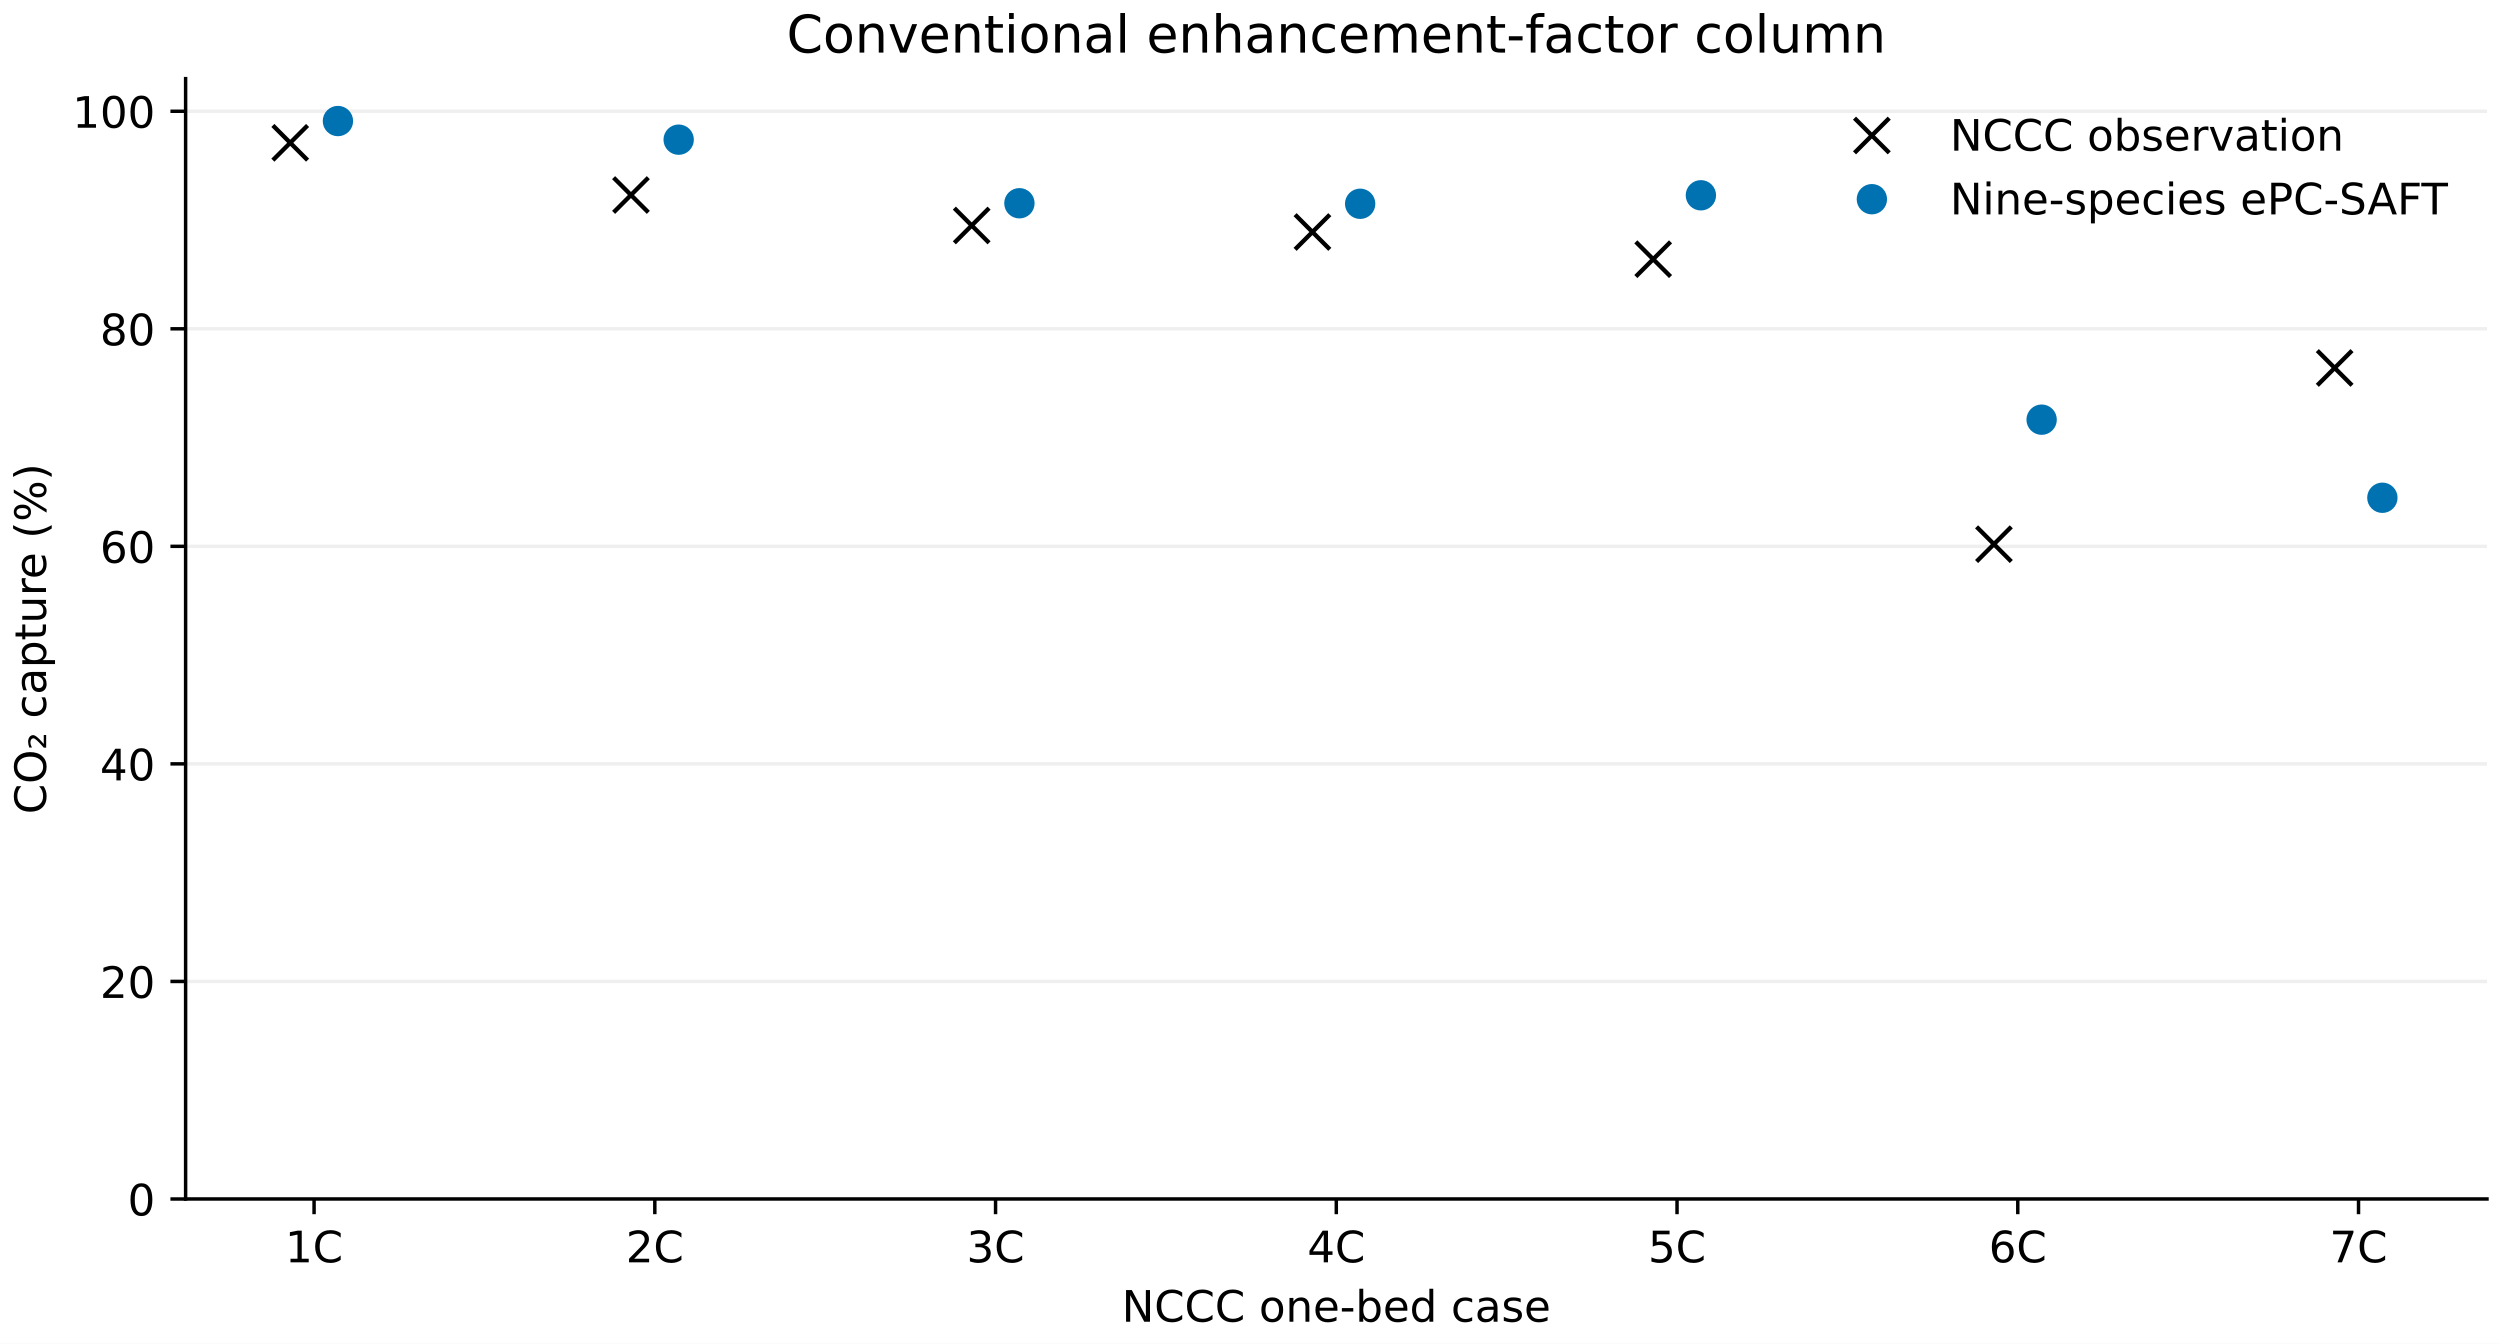
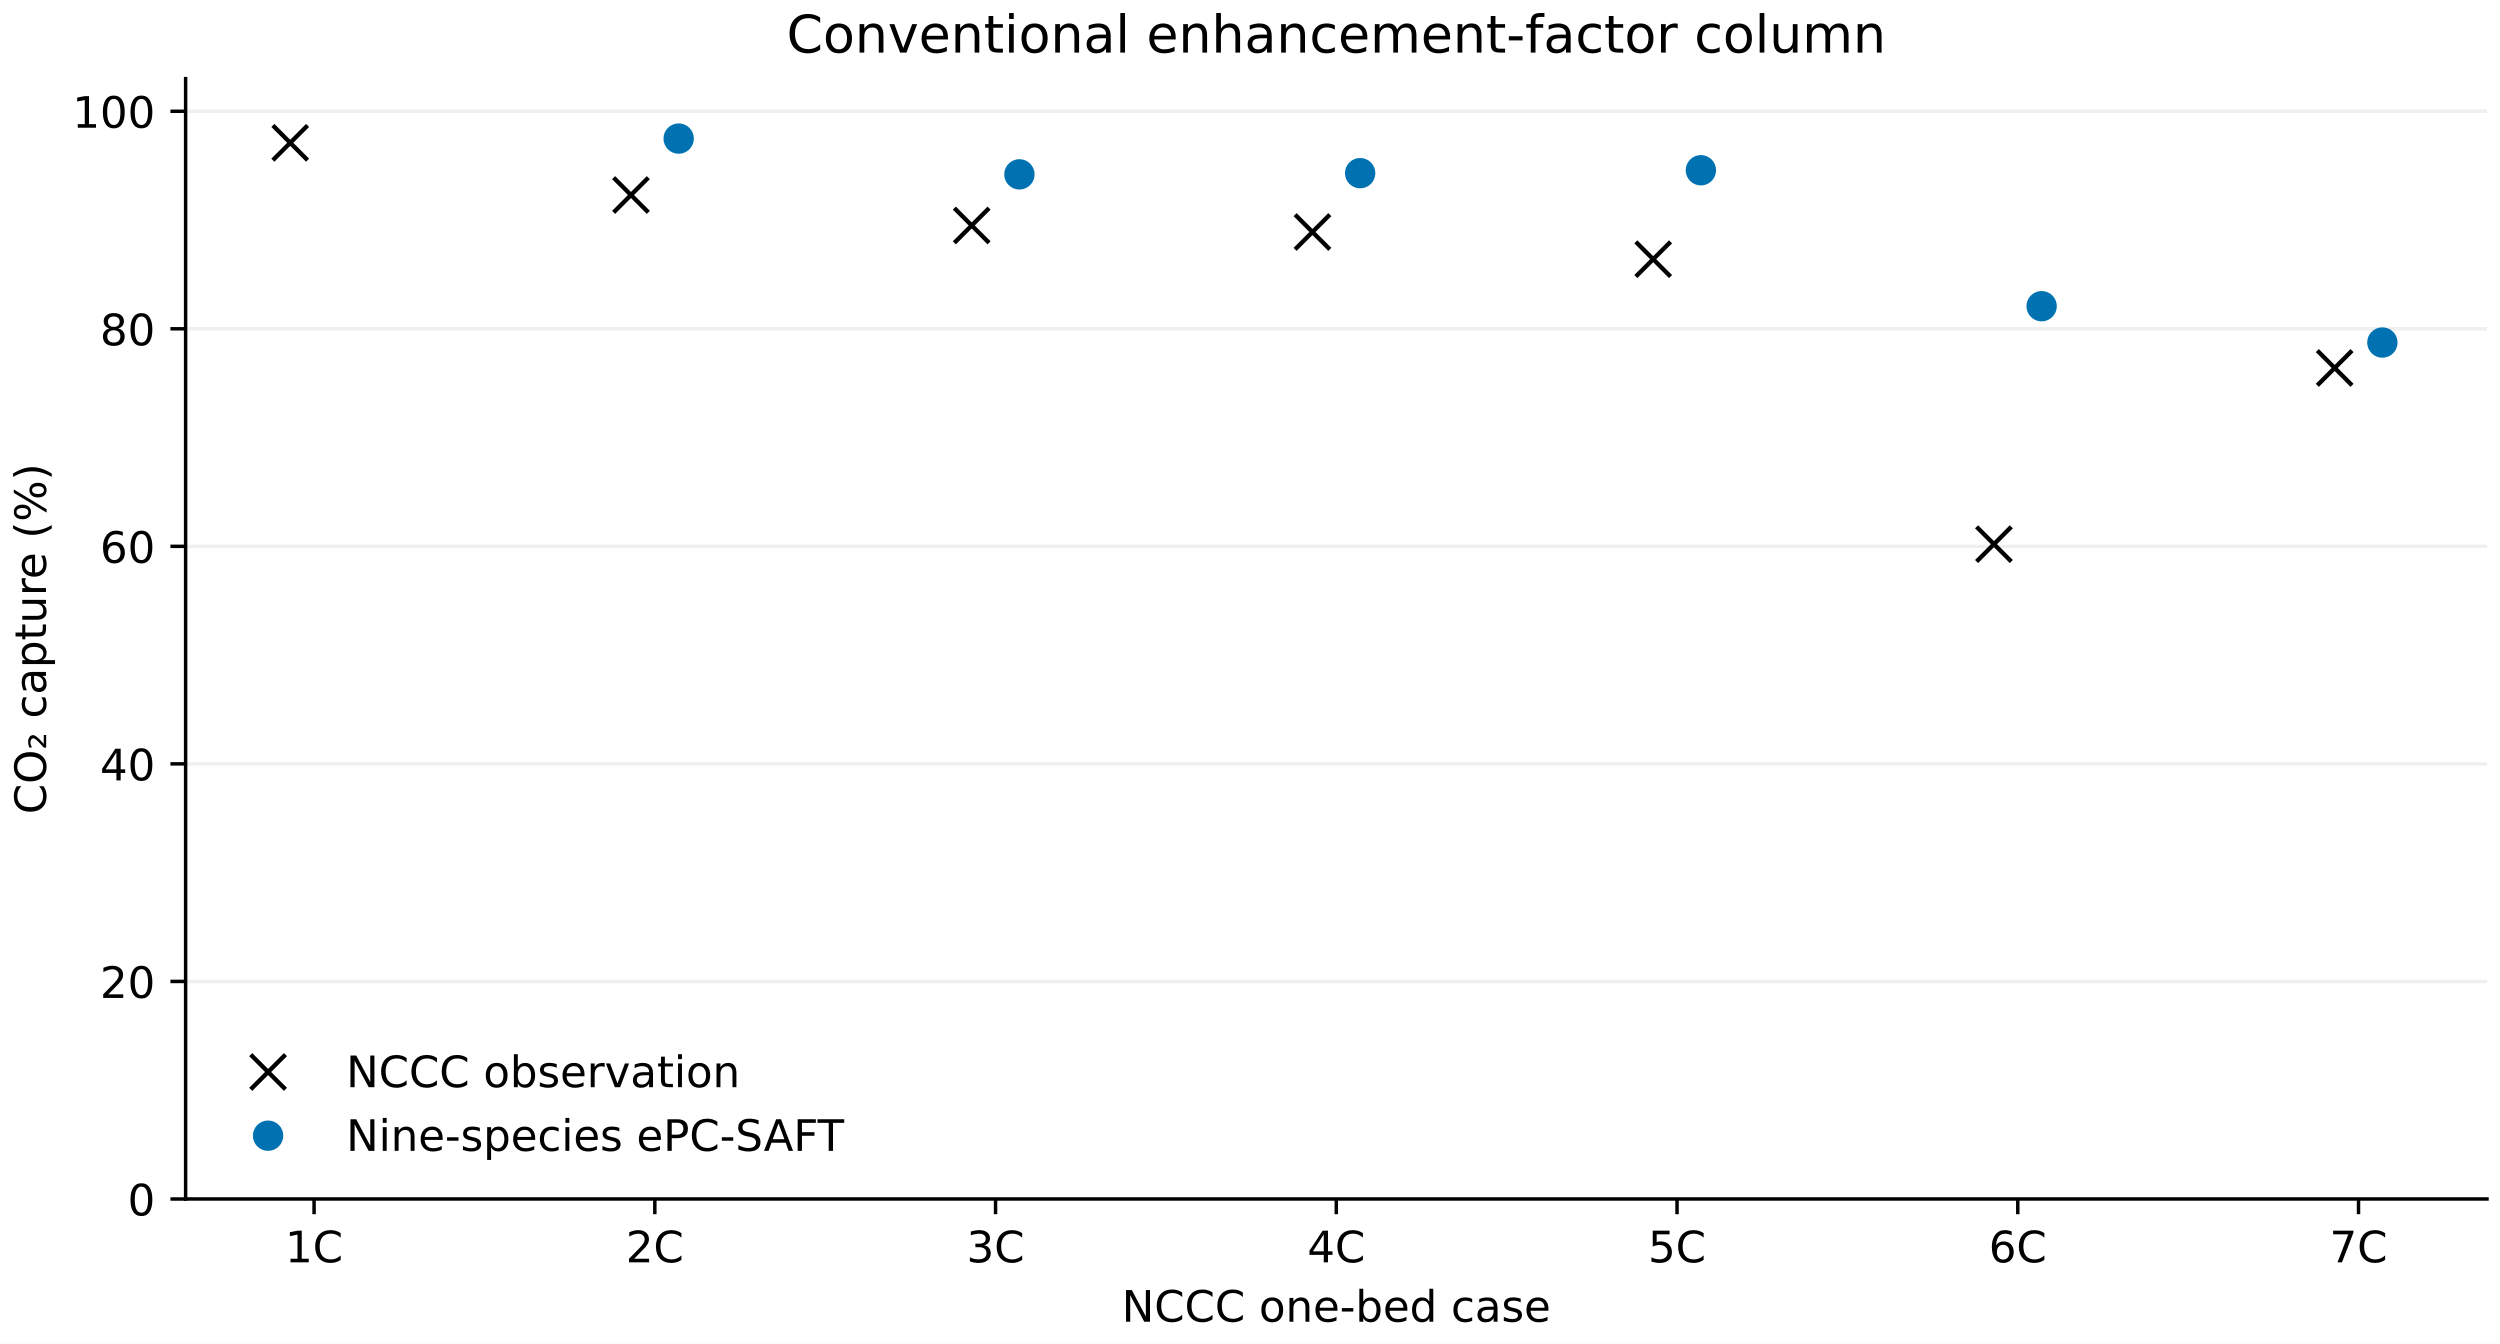
<svg xmlns="http://www.w3.org/2000/svg" xmlns:xlink="http://www.w3.org/1999/xlink" width="576pt" height="309.6pt" viewBox="0 0 576 309.6" version="1.1">
  <defs>
    <style type="text/css">*{stroke-linejoin: round; stroke-linecap: butt}</style>
  </defs>
  <g id="figure_1">
    <g id="patch_1">
      <path d="M 0 309.6  L 576 309.6  L 576 0  L 0 0  z " style="fill: #ffffff" />
    </g>
    <g id="axes_1">
      <g id="patch_2">
        <path d="M 42.766 276.244  L 573 276.244  L 573 18.118  L 42.766 18.118  z " style="fill: #ffffff" />
      </g>
      <g id="matplotlib.axis_1">
        <g id="xtick_1">
          <g id="line2d_1">
            <defs>
-               <path id="mcef63fde60" d="M 0 0  L 0 3.5  " style="stroke: #000000; stroke-width: 0.8" />
+               <path id="m7981cbd1b6" d="M 0 0  L 0 3.5  " style="stroke: #000000; stroke-width: 0.8" />
            </defs>
            <g>
-               <use xlink:href="#mcef63fde60" x="72.363" y="276.244" style="stroke: #000000; stroke-width: 0.8" />
+               <use xlink:href="#m7981cbd1b6" x="72.363" y="276.244" style="stroke: #000000; stroke-width: 0.8" />
            </g>
          </g>
          <g id="text_1">
            <g transform="translate(65.69021 290.8419) scale(0.1 -0.1)">
              <defs>
                <path id="DejaVuSans-31" d="M 794 531  L 1825 531  L 1825 4091  L 703 3866  L 703 4441  L 1819 4666  L 2450 4666  L 2450 531  L 3481 531  L 3481 0  L 794 0  L 794 531  z " transform="scale(0.015625)" />
                <path id="DejaVuSans-43" d="M 4122 4306  L 4122 3641  Q 3803 3938 3442 4084  Q 3081 4231 2675 4231  Q 1875 4231 1450 3742  Q 1025 3253 1025 2328  Q 1025 1406 1450 917  Q 1875 428 2675 428  Q 3081 428 3442 575  Q 3803 722 4122 1019  L 4122 359  Q 3791 134 3420 21  Q 3050 -91 2638 -91  Q 1578 -91 968 557  Q 359 1206 359 2328  Q 359 3453 968 4101  Q 1578 4750 2638 4750  Q 3056 4750 3426 4639  Q 3797 4528 4122 4306  z " transform="scale(0.015625)" />
              </defs>
              <use xlink:href="#DejaVuSans-31" />
              <use xlink:href="#DejaVuSans-43" transform="translate(63.62305 0)" />
            </g>
          </g>
        </g>
        <g id="xtick_2">
          <g id="line2d_2">
            <g>
-               <use xlink:href="#mcef63fde60" x="150.87" y="276.244" style="stroke: #000000; stroke-width: 0.8" />
+               <use xlink:href="#m7981cbd1b6" x="150.87" y="276.244" style="stroke: #000000; stroke-width: 0.8" />
            </g>
          </g>
          <g id="text_2">
            <g transform="translate(144.1969 290.8419) scale(0.1 -0.1)">
              <defs>
                <path id="DejaVuSans-32" d="M 1228 531  L 3431 531  L 3431 0  L 469 0  L 469 531  Q 828 903 1448 1529  Q 2069 2156 2228 2338  Q 2531 2678 2651 2914  Q 2772 3150 2772 3378  Q 2772 3750 2511 3984  Q 2250 4219 1831 4219  Q 1534 4219 1204 4116  Q 875 4013 500 3803  L 500 4441  Q 881 4594 1212 4672  Q 1544 4750 1819 4750  Q 2544 4750 2975 4387  Q 3406 4025 3406 3419  Q 3406 3131 3298 2873  Q 3191 2616 2906 2266  Q 2828 2175 2409 1742  Q 1991 1309 1228 531  z " transform="scale(0.015625)" />
              </defs>
              <use xlink:href="#DejaVuSans-32" />
              <use xlink:href="#DejaVuSans-43" transform="translate(63.62305 0)" />
            </g>
          </g>
        </g>
        <g id="xtick_3">
          <g id="line2d_3">
            <g>
-               <use xlink:href="#mcef63fde60" x="229.376" y="276.244" style="stroke: #000000; stroke-width: 0.8" />
+               <use xlink:href="#m7981cbd1b6" x="229.376" y="276.244" style="stroke: #000000; stroke-width: 0.8" />
            </g>
          </g>
          <g id="text_3">
            <g transform="translate(222.7035 290.8419) scale(0.1 -0.1)">
              <defs>
                <path id="DejaVuSans-33" d="M 2597 2516  Q 3050 2419 3304 2112  Q 3559 1806 3559 1356  Q 3559 666 3084 287  Q 2609 -91 1734 -91  Q 1441 -91 1130 -33  Q 819 25 488 141  L 488 750  Q 750 597 1062 519  Q 1375 441 1716 441  Q 2309 441 2620 675  Q 2931 909 2931 1356  Q 2931 1769 2642 2001  Q 2353 2234 1838 2234  L 1294 2234  L 1294 2753  L 1863 2753  Q 2328 2753 2575 2939  Q 2822 3125 2822 3475  Q 2822 3834 2567 4026  Q 2313 4219 1838 4219  Q 1578 4219 1281 4162  Q 984 4106 628 3988  L 628 4550  Q 988 4650 1302 4700  Q 1616 4750 1894 4750  Q 2613 4750 3031 4423  Q 3450 4097 3450 3541  Q 3450 3153 3228 2886  Q 3006 2619 2597 2516  z " transform="scale(0.015625)" />
              </defs>
              <use xlink:href="#DejaVuSans-33" />
              <use xlink:href="#DejaVuSans-43" transform="translate(63.62305 0)" />
            </g>
          </g>
        </g>
        <g id="xtick_4">
          <g id="line2d_4">
            <g>
-               <use xlink:href="#mcef63fde60" x="307.883" y="276.244" style="stroke: #000000; stroke-width: 0.8" />
+               <use xlink:href="#m7981cbd1b6" x="307.883" y="276.244" style="stroke: #000000; stroke-width: 0.8" />
            </g>
          </g>
          <g id="text_4">
            <g transform="translate(301.2102 290.8419) scale(0.1 -0.1)">
              <defs>
                <path id="DejaVuSans-34" d="M 2419 4116  L 825 1625  L 2419 1625  L 2419 4116  z M 2253 4666  L 3047 4666  L 3047 1625  L 3713 1625  L 3713 1100  L 3047 1100  L 3047 0  L 2419 0  L 2419 1100  L 313 1100  L 313 1709  L 2253 4666  z " transform="scale(0.015625)" />
              </defs>
              <use xlink:href="#DejaVuSans-34" />
              <use xlink:href="#DejaVuSans-43" transform="translate(63.62305 0)" />
            </g>
          </g>
        </g>
        <g id="xtick_5">
          <g id="line2d_5">
            <g>
-               <use xlink:href="#mcef63fde60" x="386.389" y="276.244" style="stroke: #000000; stroke-width: 0.8" />
+               <use xlink:href="#m7981cbd1b6" x="386.389" y="276.244" style="stroke: #000000; stroke-width: 0.8" />
            </g>
          </g>
          <g id="text_5">
            <g transform="translate(379.7168 290.8419) scale(0.1 -0.1)">
              <defs>
                <path id="DejaVuSans-35" d="M 691 4666  L 3169 4666  L 3169 4134  L 1269 4134  L 1269 2991  Q 1406 3038 1543 3061  Q 1681 3084 1819 3084  Q 2600 3084 3056 2656  Q 3513 2228 3513 1497  Q 3513 744 3044 326  Q 2575 -91 1722 -91  Q 1428 -91 1123 -41  Q 819 9 494 109  L 494 744  Q 775 591 1075 516  Q 1375 441 1709 441  Q 2250 441 2565 725  Q 2881 1009 2881 1497  Q 2881 1984 2565 2268  Q 2250 2553 1709 2553  Q 1456 2553 1204 2497  Q 953 2441 691 2322  L 691 4666  z " transform="scale(0.015625)" />
              </defs>
              <use xlink:href="#DejaVuSans-35" />
              <use xlink:href="#DejaVuSans-43" transform="translate(63.62305 0)" />
            </g>
          </g>
        </g>
        <g id="xtick_6">
          <g id="line2d_6">
            <g>
-               <use xlink:href="#mcef63fde60" x="464.896" y="276.244" style="stroke: #000000; stroke-width: 0.8" />
+               <use xlink:href="#m7981cbd1b6" x="464.896" y="276.244" style="stroke: #000000; stroke-width: 0.8" />
            </g>
          </g>
          <g id="text_6">
            <g transform="translate(458.2235 290.8419) scale(0.1 -0.1)">
              <defs>
                <path id="DejaVuSans-36" d="M 2113 2584  Q 1688 2584 1439 2293  Q 1191 2003 1191 1497  Q 1191 994 1439 701  Q 1688 409 2113 409  Q 2538 409 2786 701  Q 3034 994 3034 1497  Q 3034 2003 2786 2293  Q 2538 2584 2113 2584  z M 3366 4563  L 3366 3988  Q 3128 4100 2886 4159  Q 2644 4219 2406 4219  Q 1781 4219 1451 3797  Q 1122 3375 1075 2522  Q 1259 2794 1537 2939  Q 1816 3084 2150 3084  Q 2853 3084 3261 2657  Q 3669 2231 3669 1497  Q 3669 778 3244 343  Q 2819 -91 2113 -91  Q 1303 -91 875 529  Q 447 1150 447 2328  Q 447 3434 972 4092  Q 1497 4750 2381 4750  Q 2619 4750 2861 4703  Q 3103 4656 3366 4563  z " transform="scale(0.015625)" />
              </defs>
              <use xlink:href="#DejaVuSans-36" />
              <use xlink:href="#DejaVuSans-43" transform="translate(63.62305 0)" />
            </g>
          </g>
        </g>
        <g id="xtick_7">
          <g id="line2d_7">
            <g>
-               <use xlink:href="#mcef63fde60" x="543.403" y="276.244" style="stroke: #000000; stroke-width: 0.8" />
+               <use xlink:href="#m7981cbd1b6" x="543.403" y="276.244" style="stroke: #000000; stroke-width: 0.8" />
            </g>
          </g>
          <g id="text_7">
            <g transform="translate(536.7301 290.8419) scale(0.1 -0.1)">
              <defs>
                <path id="DejaVuSans-37" d="M 525 4666  L 3525 4666  L 3525 4397  L 1831 0  L 1172 0  L 2766 4134  L 525 4134  L 525 4666  z " transform="scale(0.015625)" />
              </defs>
              <use xlink:href="#DejaVuSans-37" />
              <use xlink:href="#DejaVuSans-43" transform="translate(63.62305 0)" />
            </g>
          </g>
        </g>
        <g id="text_8">
          <g transform="translate(258.4617 304.5201) scale(0.1 -0.1)">
            <defs>
              <path id="DejaVuSans-4e" d="M 628 4666  L 1478 4666  L 3547 763  L 3547 4666  L 4159 4666  L 4159 0  L 3309 0  L 1241 3903  L 1241 0  L 628 0  L 628 4666  z " transform="scale(0.015625)" />
              <path id="DejaVuSans-20" transform="scale(0.015625)" />
              <path id="DejaVuSans-6f" d="M 1959 3097  Q 1497 3097 1228 2736  Q 959 2375 959 1747  Q 959 1119 1226 758  Q 1494 397 1959 397  Q 2419 397 2687 759  Q 2956 1122 2956 1747  Q 2956 2369 2687 2733  Q 2419 3097 1959 3097  z M 1959 3584  Q 2709 3584 3137 3096  Q 3566 2609 3566 1747  Q 3566 888 3137 398  Q 2709 -91 1959 -91  Q 1206 -91 779 398  Q 353 888 353 1747  Q 353 2609 779 3096  Q 1206 3584 1959 3584  z " transform="scale(0.015625)" />
              <path id="DejaVuSans-6e" d="M 3513 2113  L 3513 0  L 2938 0  L 2938 2094  Q 2938 2591 2744 2837  Q 2550 3084 2163 3084  Q 1697 3084 1428 2787  Q 1159 2491 1159 1978  L 1159 0  L 581 0  L 581 3500  L 1159 3500  L 1159 2956  Q 1366 3272 1645 3428  Q 1925 3584 2291 3584  Q 2894 3584 3203 3211  Q 3513 2838 3513 2113  z " transform="scale(0.015625)" />
              <path id="DejaVuSans-65" d="M 3597 1894  L 3597 1613  L 953 1613  Q 991 1019 1311 708  Q 1631 397 2203 397  Q 2534 397 2845 478  Q 3156 559 3463 722  L 3463 178  Q 3153 47 2828 -22  Q 2503 -91 2169 -91  Q 1331 -91 842 396  Q 353 884 353 1716  Q 353 2575 817 3079  Q 1281 3584 2069 3584  Q 2775 3584 3186 3129  Q 3597 2675 3597 1894  z M 3022 2063  Q 3016 2534 2758 2815  Q 2500 3097 2075 3097  Q 1594 3097 1305 2825  Q 1016 2553 972 2059  L 3022 2063  z " transform="scale(0.015625)" />
              <path id="DejaVuSans-2d" d="M 313 2009  L 1997 2009  L 1997 1497  L 313 1497  L 313 2009  z " transform="scale(0.015625)" />
              <path id="DejaVuSans-62" d="M 3116 1747  Q 3116 2381 2855 2742  Q 2594 3103 2138 3103  Q 1681 3103 1420 2742  Q 1159 2381 1159 1747  Q 1159 1113 1420 752  Q 1681 391 2138 391  Q 2594 391 2855 752  Q 3116 1113 3116 1747  z M 1159 2969  Q 1341 3281 1617 3432  Q 1894 3584 2278 3584  Q 2916 3584 3314 3078  Q 3713 2572 3713 1747  Q 3713 922 3314 415  Q 2916 -91 2278 -91  Q 1894 -91 1617 61  Q 1341 213 1159 525  L 1159 0  L 581 0  L 581 4863  L 1159 4863  L 1159 2969  z " transform="scale(0.015625)" />
              <path id="DejaVuSans-64" d="M 2906 2969  L 2906 4863  L 3481 4863  L 3481 0  L 2906 0  L 2906 525  Q 2725 213 2448 61  Q 2172 -91 1784 -91  Q 1150 -91 751 415  Q 353 922 353 1747  Q 353 2572 751 3078  Q 1150 3584 1784 3584  Q 2172 3584 2448 3432  Q 2725 3281 2906 2969  z M 947 1747  Q 947 1113 1208 752  Q 1469 391 1925 391  Q 2381 391 2643 752  Q 2906 1113 2906 1747  Q 2906 2381 2643 2742  Q 2381 3103 1925 3103  Q 1469 3103 1208 2742  Q 947 2381 947 1747  z " transform="scale(0.015625)" />
              <path id="DejaVuSans-63" d="M 3122 3366  L 3122 2828  Q 2878 2963 2633 3030  Q 2388 3097 2138 3097  Q 1578 3097 1268 2742  Q 959 2388 959 1747  Q 959 1106 1268 751  Q 1578 397 2138 397  Q 2388 397 2633 464  Q 2878 531 3122 666  L 3122 134  Q 2881 22 2623 -34  Q 2366 -91 2075 -91  Q 1284 -91 818 406  Q 353 903 353 1747  Q 353 2603 823 3093  Q 1294 3584 2113 3584  Q 2378 3584 2631 3529  Q 2884 3475 3122 3366  z " transform="scale(0.015625)" />
              <path id="DejaVuSans-61" d="M 2194 1759  Q 1497 1759 1228 1600  Q 959 1441 959 1056  Q 959 750 1161 570  Q 1363 391 1709 391  Q 2188 391 2477 730  Q 2766 1069 2766 1631  L 2766 1759  L 2194 1759  z M 3341 1997  L 3341 0  L 2766 0  L 2766 531  Q 2569 213 2275 61  Q 1981 -91 1556 -91  Q 1019 -91 701 211  Q 384 513 384 1019  Q 384 1609 779 1909  Q 1175 2209 1959 2209  L 2766 2209  L 2766 2266  Q 2766 2663 2505 2880  Q 2244 3097 1772 3097  Q 1472 3097 1187 3025  Q 903 2953 641 2809  L 641 3341  Q 956 3463 1253 3523  Q 1550 3584 1831 3584  Q 2591 3584 2966 3190  Q 3341 2797 3341 1997  z " transform="scale(0.015625)" />
              <path id="DejaVuSans-73" d="M 2834 3397  L 2834 2853  Q 2591 2978 2328 3040  Q 2066 3103 1784 3103  Q 1356 3103 1142 2972  Q 928 2841 928 2578  Q 928 2378 1081 2264  Q 1234 2150 1697 2047  L 1894 2003  Q 2506 1872 2764 1633  Q 3022 1394 3022 966  Q 3022 478 2636 193  Q 2250 -91 1575 -91  Q 1294 -91 989 -36  Q 684 19 347 128  L 347 722  Q 666 556 975 473  Q 1284 391 1588 391  Q 1994 391 2212 530  Q 2431 669 2431 922  Q 2431 1156 2273 1281  Q 2116 1406 1581 1522  L 1381 1569  Q 847 1681 609 1914  Q 372 2147 372 2553  Q 372 3047 722 3315  Q 1072 3584 1716 3584  Q 2034 3584 2315 3537  Q 2597 3491 2834 3397  z " transform="scale(0.015625)" />
            </defs>
            <use xlink:href="#DejaVuSans-4e" />
            <use xlink:href="#DejaVuSans-43" transform="translate(74.80469 0)" />
            <use xlink:href="#DejaVuSans-43" transform="translate(144.6289 0)" />
            <use xlink:href="#DejaVuSans-43" transform="translate(214.4531 0)" />
            <use xlink:href="#DejaVuSans-20" transform="translate(284.2773 0)" />
            <use xlink:href="#DejaVuSans-6f" transform="translate(316.0645 0)" />
            <use xlink:href="#DejaVuSans-6e" transform="translate(377.2461 0)" />
            <use xlink:href="#DejaVuSans-65" transform="translate(440.625 0)" />
            <use xlink:href="#DejaVuSans-2d" transform="translate(502.1484 0)" />
            <use xlink:href="#DejaVuSans-62" transform="translate(538.2324 0)" />
            <use xlink:href="#DejaVuSans-65" transform="translate(601.709 0)" />
            <use xlink:href="#DejaVuSans-64" transform="translate(663.2324 0)" />
            <use xlink:href="#DejaVuSans-20" transform="translate(726.709 0)" />
            <use xlink:href="#DejaVuSans-63" transform="translate(758.4961 0)" />
            <use xlink:href="#DejaVuSans-61" transform="translate(813.4766 0)" />
            <use xlink:href="#DejaVuSans-73" transform="translate(874.7559 0)" />
            <use xlink:href="#DejaVuSans-65" transform="translate(926.8555 0)" />
          </g>
        </g>
      </g>
      <g id="matplotlib.axis_2">
        <g id="ytick_1">
          <g id="line2d_8">
-             <path d="M 42.766 276.244  L 573 276.244  " clip-path="url(#p54c253b910)" style="fill: none; stroke: #b0b0b0; stroke-opacity: 0.2; stroke-width: 0.8; stroke-linecap: square" />
+             <path d="M 42.766 276.244  L 573 276.244  " clip-path="url(#pb5c099313d)" style="fill: none; stroke: #b0b0b0; stroke-opacity: 0.2; stroke-width: 0.8; stroke-linecap: square" />
          </g>
          <g id="line2d_9">
            <defs>
-               <path id="m8b96c18d03" d="M 0 0  L -3.5 0  " style="stroke: #000000; stroke-width: 0.8" />
+               <path id="m02e3047c3c" d="M 0 0  L -3.5 0  " style="stroke: #000000; stroke-width: 0.8" />
            </defs>
            <g>
-               <use xlink:href="#m8b96c18d03" x="42.766" y="276.244" style="stroke: #000000; stroke-width: 0.8" />
+               <use xlink:href="#m02e3047c3c" x="42.766" y="276.244" style="stroke: #000000; stroke-width: 0.8" />
            </g>
          </g>
          <g id="text_9">
            <g transform="translate(29.40337 280.0427) scale(0.1 -0.1)">
              <defs>
                <path id="DejaVuSans-30" d="M 2034 4250  Q 1547 4250 1301 3770  Q 1056 3291 1056 2328  Q 1056 1369 1301 889  Q 1547 409 2034 409  Q 2525 409 2770 889  Q 3016 1369 3016 2328  Q 3016 3291 2770 3770  Q 2525 4250 2034 4250  z M 2034 4750  Q 2819 4750 3233 4129  Q 3647 3509 3647 2328  Q 3647 1150 3233 529  Q 2819 -91 2034 -91  Q 1250 -91 836 529  Q 422 1150 422 2328  Q 422 3509 836 4129  Q 1250 4750 2034 4750  z " transform="scale(0.015625)" />
              </defs>
              <use xlink:href="#DejaVuSans-30" />
            </g>
          </g>
        </g>
        <g id="ytick_2">
          <g id="line2d_10">
-             <path d="M 42.766 226.122  L 573 226.122  " clip-path="url(#p54c253b910)" style="fill: none; stroke: #b0b0b0; stroke-opacity: 0.2; stroke-width: 0.8; stroke-linecap: square" />
+             <path d="M 42.766 226.122  L 573 226.122  " clip-path="url(#pb5c099313d)" style="fill: none; stroke: #b0b0b0; stroke-opacity: 0.2; stroke-width: 0.8; stroke-linecap: square" />
          </g>
          <g id="line2d_11">
            <g>
-               <use xlink:href="#m8b96c18d03" x="42.766" y="226.122" style="stroke: #000000; stroke-width: 0.8" />
+               <use xlink:href="#m02e3047c3c" x="42.766" y="226.122" style="stroke: #000000; stroke-width: 0.8" />
            </g>
          </g>
          <g id="text_10">
            <g transform="translate(23.04087 229.9213) scale(0.1 -0.1)">
              <use xlink:href="#DejaVuSans-32" />
              <use xlink:href="#DejaVuSans-30" transform="translate(63.62305 0)" />
            </g>
          </g>
        </g>
        <g id="ytick_3">
          <g id="line2d_12">
-             <path d="M 42.766 176.001  L 573 176.001  " clip-path="url(#p54c253b910)" style="fill: none; stroke: #b0b0b0; stroke-opacity: 0.2; stroke-width: 0.8; stroke-linecap: square" />
+             <path d="M 42.766 176.001  L 573 176.001  " clip-path="url(#pb5c099313d)" style="fill: none; stroke: #b0b0b0; stroke-opacity: 0.2; stroke-width: 0.8; stroke-linecap: square" />
          </g>
          <g id="line2d_13">
            <g>
-               <use xlink:href="#m8b96c18d03" x="42.766" y="176.001" style="stroke: #000000; stroke-width: 0.8" />
+               <use xlink:href="#m02e3047c3c" x="42.766" y="176.001" style="stroke: #000000; stroke-width: 0.8" />
            </g>
          </g>
          <g id="text_11">
            <g transform="translate(23.04087 179.8) scale(0.1 -0.1)">
              <use xlink:href="#DejaVuSans-34" />
              <use xlink:href="#DejaVuSans-30" transform="translate(63.62305 0)" />
            </g>
          </g>
        </g>
        <g id="ytick_4">
          <g id="line2d_14">
-             <path d="M 42.766 125.879  L 573 125.879  " clip-path="url(#p54c253b910)" style="fill: none; stroke: #b0b0b0; stroke-opacity: 0.2; stroke-width: 0.8; stroke-linecap: square" />
+             <path d="M 42.766 125.879  L 573 125.879  " clip-path="url(#pb5c099313d)" style="fill: none; stroke: #b0b0b0; stroke-opacity: 0.2; stroke-width: 0.8; stroke-linecap: square" />
          </g>
          <g id="line2d_15">
            <g>
-               <use xlink:href="#m8b96c18d03" x="42.766" y="125.879" style="stroke: #000000; stroke-width: 0.8" />
+               <use xlink:href="#m02e3047c3c" x="42.766" y="125.879" style="stroke: #000000; stroke-width: 0.8" />
            </g>
          </g>
          <g id="text_12">
            <g transform="translate(23.04087 129.6786) scale(0.1 -0.1)">
              <use xlink:href="#DejaVuSans-36" />
              <use xlink:href="#DejaVuSans-30" transform="translate(63.62305 0)" />
            </g>
          </g>
        </g>
        <g id="ytick_5">
          <g id="line2d_16">
-             <path d="M 42.766 75.758  L 573 75.758  " clip-path="url(#p54c253b910)" style="fill: none; stroke: #b0b0b0; stroke-opacity: 0.2; stroke-width: 0.8; stroke-linecap: square" />
+             <path d="M 42.766 75.758  L 573 75.758  " clip-path="url(#pb5c099313d)" style="fill: none; stroke: #b0b0b0; stroke-opacity: 0.2; stroke-width: 0.8; stroke-linecap: square" />
          </g>
          <g id="line2d_17">
            <g>
-               <use xlink:href="#m8b96c18d03" x="42.766" y="75.758" style="stroke: #000000; stroke-width: 0.8" />
+               <use xlink:href="#m02e3047c3c" x="42.766" y="75.758" style="stroke: #000000; stroke-width: 0.8" />
            </g>
          </g>
          <g id="text_13">
            <g transform="translate(23.04087 79.55718) scale(0.1 -0.1)">
              <defs>
                <path id="DejaVuSans-38" d="M 2034 2216  Q 1584 2216 1326 1975  Q 1069 1734 1069 1313  Q 1069 891 1326 650  Q 1584 409 2034 409  Q 2484 409 2743 651  Q 3003 894 3003 1313  Q 3003 1734 2745 1975  Q 2488 2216 2034 2216  z M 1403 2484  Q 997 2584 770 2862  Q 544 3141 544 3541  Q 544 4100 942 4425  Q 1341 4750 2034 4750  Q 2731 4750 3128 4425  Q 3525 4100 3525 3541  Q 3525 3141 3298 2862  Q 3072 2584 2669 2484  Q 3125 2378 3379 2068  Q 3634 1759 3634 1313  Q 3634 634 3220 271  Q 2806 -91 2034 -91  Q 1263 -91 848 271  Q 434 634 434 1313  Q 434 1759 690 2068  Q 947 2378 1403 2484  z M 1172 3481  Q 1172 3119 1398 2916  Q 1625 2713 2034 2713  Q 2441 2713 2670 2916  Q 2900 3119 2900 3481  Q 2900 3844 2670 4047  Q 2441 4250 2034 4250  Q 1625 4250 1398 4047  Q 1172 3844 1172 3481  z " transform="scale(0.015625)" />
              </defs>
              <use xlink:href="#DejaVuSans-38" />
              <use xlink:href="#DejaVuSans-30" transform="translate(63.62305 0)" />
            </g>
          </g>
        </g>
        <g id="ytick_6">
          <g id="line2d_18">
-             <path d="M 42.766 25.637  L 573 25.637  " clip-path="url(#p54c253b910)" style="fill: none; stroke: #b0b0b0; stroke-opacity: 0.2; stroke-width: 0.8; stroke-linecap: square" />
+             <path d="M 42.766 25.637  L 573 25.637  " clip-path="url(#pb5c099313d)" style="fill: none; stroke: #b0b0b0; stroke-opacity: 0.2; stroke-width: 0.8; stroke-linecap: square" />
          </g>
          <g id="line2d_19">
            <g>
-               <use xlink:href="#m8b96c18d03" x="42.766" y="25.637" style="stroke: #000000; stroke-width: 0.8" />
+               <use xlink:href="#m02e3047c3c" x="42.766" y="25.637" style="stroke: #000000; stroke-width: 0.8" />
            </g>
          </g>
          <g id="text_14">
            <g transform="translate(16.67836 29.43579) scale(0.1 -0.1)">
              <use xlink:href="#DejaVuSans-31" />
              <use xlink:href="#DejaVuSans-30" transform="translate(63.62305 0)" />
              <use xlink:href="#DejaVuSans-30" transform="translate(127.2461 0)" />
            </g>
          </g>
        </g>
        <g id="text_15">
          <g transform="translate(10.59868 187.5794) rotate(-90) scale(0.1 -0.1)">
            <defs>
              <path id="DejaVuSans-4f" d="M 2522 4238  Q 1834 4238 1429 3725  Q 1025 3213 1025 2328  Q 1025 1447 1429 934  Q 1834 422 2522 422  Q 3209 422 3611 934  Q 4013 1447 4013 2328  Q 4013 3213 3611 3725  Q 3209 4238 2522 4238  z M 2522 4750  Q 3503 4750 4090 4092  Q 4678 3434 4678 2328  Q 4678 1225 4090 567  Q 3503 -91 2522 -91  Q 1538 -91 948 565  Q 359 1222 359 2328  Q 359 3434 948 4092  Q 1538 4750 2522 4750  z " transform="scale(0.015625)" />
              <path id="DejaVuSans-2082" d="M 838 332  L 2163 332  L 2163 -24  L 294 -24  L 294 319  Q 400 416 597 591  Q 1672 1544 1672 1838  Q 1672 2044 1509 2170  Q 1347 2297 1081 2297  Q 919 2297 728 2242  Q 538 2188 313 2079  L 313 2463  Q 553 2551 761 2594  Q 969 2638 1147 2638  Q 1600 2638 1872 2432  Q 2144 2226 2144 1888  Q 2144 1454 1109 566  Q 934 416 838 332  z " transform="scale(0.015625)" />
              <path id="DejaVuSans-70" d="M 1159 525  L 1159 -1331  L 581 -1331  L 581 3500  L 1159 3500  L 1159 2969  Q 1341 3281 1617 3432  Q 1894 3584 2278 3584  Q 2916 3584 3314 3078  Q 3713 2572 3713 1747  Q 3713 922 3314 415  Q 2916 -91 2278 -91  Q 1894 -91 1617 61  Q 1341 213 1159 525  z M 3116 1747  Q 3116 2381 2855 2742  Q 2594 3103 2138 3103  Q 1681 3103 1420 2742  Q 1159 2381 1159 1747  Q 1159 1113 1420 752  Q 1681 391 2138 391  Q 2594 391 2855 752  Q 3116 1113 3116 1747  z " transform="scale(0.015625)" />
              <path id="DejaVuSans-74" d="M 1172 4494  L 1172 3500  L 2356 3500  L 2356 3053  L 1172 3053  L 1172 1153  Q 1172 725 1289 603  Q 1406 481 1766 481  L 2356 481  L 2356 0  L 1766 0  Q 1100 0 847 248  Q 594 497 594 1153  L 594 3053  L 172 3053  L 172 3500  L 594 3500  L 594 4494  L 1172 4494  z " transform="scale(0.015625)" />
              <path id="DejaVuSans-75" d="M 544 1381  L 544 3500  L 1119 3500  L 1119 1403  Q 1119 906 1312 657  Q 1506 409 1894 409  Q 2359 409 2629 706  Q 2900 1003 2900 1516  L 2900 3500  L 3475 3500  L 3475 0  L 2900 0  L 2900 538  Q 2691 219 2414 64  Q 2138 -91 1772 -91  Q 1169 -91 856 284  Q 544 659 544 1381  z M 1991 3584  L 1991 3584  z " transform="scale(0.015625)" />
              <path id="DejaVuSans-72" d="M 2631 2963  Q 2534 3019 2420 3045  Q 2306 3072 2169 3072  Q 1681 3072 1420 2755  Q 1159 2438 1159 1844  L 1159 0  L 581 0  L 581 3500  L 1159 3500  L 1159 2956  Q 1341 3275 1631 3429  Q 1922 3584 2338 3584  Q 2397 3584 2469 3576  Q 2541 3569 2628 3553  L 2631 2963  z " transform="scale(0.015625)" />
              <path id="DejaVuSans-28" d="M 1984 4856  Q 1566 4138 1362 3434  Q 1159 2731 1159 2009  Q 1159 1288 1364 580  Q 1569 -128 1984 -844  L 1484 -844  Q 1016 -109 783 600  Q 550 1309 550 2009  Q 550 2706 781 3412  Q 1013 4119 1484 4856  L 1984 4856  z " transform="scale(0.015625)" />
              <path id="DejaVuSans-25" d="M 4653 2053  Q 4381 2053 4226 1822  Q 4072 1591 4072 1178  Q 4072 772 4226 539  Q 4381 306 4653 306  Q 4919 306 5073 539  Q 5228 772 5228 1178  Q 5228 1588 5073 1820  Q 4919 2053 4653 2053  z M 4653 2450  Q 5147 2450 5437 2106  Q 5728 1763 5728 1178  Q 5728 594 5436 251  Q 5144 -91 4653 -91  Q 4153 -91 3862 251  Q 3572 594 3572 1178  Q 3572 1766 3864 2108  Q 4156 2450 4653 2450  z M 1428 4353  Q 1159 4353 1004 4120  Q 850 3888 850 3481  Q 850 3069 1003 2837  Q 1156 2606 1428 2606  Q 1700 2606 1854 2837  Q 2009 3069 2009 3481  Q 2009 3884 1853 4118  Q 1697 4353 1428 4353  z M 4250 4750  L 4750 4750  L 1831 -91  L 1331 -91  L 4250 4750  z M 1428 4750  Q 1922 4750 2215 4408  Q 2509 4066 2509 3481  Q 2509 2891 2217 2550  Q 1925 2209 1428 2209  Q 931 2209 642 2551  Q 353 2894 353 3481  Q 353 4063 643 4406  Q 934 4750 1428 4750  z " transform="scale(0.015625)" />
              <path id="DejaVuSans-29" d="M 513 4856  L 1013 4856  Q 1481 4119 1714 3412  Q 1947 2706 1947 2009  Q 1947 1309 1714 600  Q 1481 -109 1013 -844  L 513 -844  Q 928 -128 1133 580  Q 1338 1288 1338 2009  Q 1338 2731 1133 3434  Q 928 4138 513 4856  z " transform="scale(0.015625)" />
            </defs>
            <use xlink:href="#DejaVuSans-43" />
            <use xlink:href="#DejaVuSans-4f" transform="translate(69.82422 0)" />
            <use xlink:href="#DejaVuSans-2082" transform="translate(148.5352 0)" />
            <use xlink:href="#DejaVuSans-20" transform="translate(188.623 0)" />
            <use xlink:href="#DejaVuSans-63" transform="translate(220.4102 0)" />
            <use xlink:href="#DejaVuSans-61" transform="translate(275.3906 0)" />
            <use xlink:href="#DejaVuSans-70" transform="translate(336.6699 0)" />
            <use xlink:href="#DejaVuSans-74" transform="translate(400.1465 0)" />
            <use xlink:href="#DejaVuSans-75" transform="translate(439.3555 0)" />
            <use xlink:href="#DejaVuSans-72" transform="translate(502.7344 0)" />
            <use xlink:href="#DejaVuSans-65" transform="translate(541.5977 0)" />
            <use xlink:href="#DejaVuSans-20" transform="translate(603.1211 0)" />
            <use xlink:href="#DejaVuSans-28" transform="translate(634.9082 0)" />
            <use xlink:href="#DejaVuSans-25" transform="translate(673.9219 0)" />
            <use xlink:href="#DejaVuSans-29" transform="translate(768.9414 0)" />
          </g>
        </g>
      </g>
      <g id="line2d_20">
        <defs>
-           <path id="m9eba5ee7ac" d="M -4 4  L 4 -4  M -4 -4  L 4 4  " style="stroke: #000000" />
+           <path id="m267d9d4f31" d="M -4 4  L 4 -4  M -4 -4  L 4 4  " style="stroke: #000000" />
        </defs>
-         <g clip-path="url(#p54c253b910)">
-           <use xlink:href="#m9eba5ee7ac" x="66.867" y="32.904" style="stroke: #000000" />
-           <use xlink:href="#m9eba5ee7ac" x="145.374" y="44.933" style="stroke: #000000" />
-           <use xlink:href="#m9eba5ee7ac" x="223.881" y="51.95" style="stroke: #000000" />
-           <use xlink:href="#m9eba5ee7ac" x="302.387" y="53.454" style="stroke: #000000" />
-           <use xlink:href="#m9eba5ee7ac" x="380.894" y="59.719" style="stroke: #000000" />
-           <use xlink:href="#m9eba5ee7ac" x="459.401" y="125.378" style="stroke: #000000" />
-           <use xlink:href="#m9eba5ee7ac" x="537.907" y="84.78" style="stroke: #000000" />
+         <g clip-path="url(#pb5c099313d)">
+           <use xlink:href="#m267d9d4f31" x="66.867" y="32.904" style="stroke: #000000" />
+           <use xlink:href="#m267d9d4f31" x="145.374" y="44.933" style="stroke: #000000" />
+           <use xlink:href="#m267d9d4f31" x="223.881" y="51.95" style="stroke: #000000" />
+           <use xlink:href="#m267d9d4f31" x="302.387" y="53.454" style="stroke: #000000" />
+           <use xlink:href="#m267d9d4f31" x="380.894" y="59.719" style="stroke: #000000" />
+           <use xlink:href="#m267d9d4f31" x="459.401" y="125.378" style="stroke: #000000" />
+           <use xlink:href="#m267d9d4f31" x="537.907" y="84.78" style="stroke: #000000" />
        </g>
      </g>
      <g id="line2d_21">
        <defs>
-           <path id="mc7e933dd60" d="M 0 3  C 0.796 3 1.559 2.684 2.121 2.121  C 2.684 1.559 3 0.796 3 0  C 3 -0.796 2.684 -1.559 2.121 -2.121  C 1.559 -2.684 0.796 -3 0 -3  C -0.796 -3 -1.559 -2.684 -2.121 -2.121  C -2.684 -1.559 -3 -0.796 -3 0  C -3 0.796 -2.684 1.559 -2.121 2.121  C -1.559 2.684 -0.796 3 0 3  z " style="stroke: #0072b2" />
+           <path id="m6d714bfc1f" d="M 0 3  C 0.796 3 1.559 2.684 2.121 2.121  C 2.684 1.559 3 0.796 3 0  C 3 -0.796 2.684 -1.559 2.121 -2.121  C 1.559 -2.684 0.796 -3 0 -3  C -0.796 -3 -1.559 -2.684 -2.121 -2.121  C -2.684 -1.559 -3 -0.796 -3 0  C -3 0.796 -2.684 1.559 -2.121 2.121  C -1.559 2.684 -0.796 3 0 3  z " style="stroke: #0072b2" />
        </defs>
-         <g clip-path="url(#p54c253b910)">
-           <use xlink:href="#mc7e933dd60" x="77.858" y="27.887" style="fill: #0072b2; stroke: #0072b2" />
-           <use xlink:href="#mc7e933dd60" x="156.365" y="32.18" style="fill: #0072b2; stroke: #0072b2" />
-           <use xlink:href="#mc7e933dd60" x="234.872" y="46.83" style="fill: #0072b2; stroke: #0072b2" />
-           <use xlink:href="#mc7e933dd60" x="313.378" y="46.951" style="fill: #0072b2; stroke: #0072b2" />
-           <use xlink:href="#mc7e933dd60" x="391.885" y="44.995" style="fill: #0072b2; stroke: #0072b2" />
-           <use xlink:href="#mc7e933dd60" x="470.392" y="96.692" style="fill: #0072b2; stroke: #0072b2" />
-           <use xlink:href="#mc7e933dd60" x="548.898" y="114.684" style="fill: #0072b2; stroke: #0072b2" />
+         <g clip-path="url(#pb5c099313d)">
+           <use xlink:href="#m6d714bfc1f" x="156.365" y="31.929" style="fill: #0072b2; stroke: #0072b2" />
+           <use xlink:href="#m6d714bfc1f" x="234.872" y="40.173" style="fill: #0072b2; stroke: #0072b2" />
+           <use xlink:href="#m6d714bfc1f" x="313.378" y="39.896" style="fill: #0072b2; stroke: #0072b2" />
+           <use xlink:href="#m6d714bfc1f" x="391.885" y="39.226" style="fill: #0072b2; stroke: #0072b2" />
+           <use xlink:href="#m6d714bfc1f" x="470.392" y="70.549" style="fill: #0072b2; stroke: #0072b2" />
+           <use xlink:href="#m6d714bfc1f" x="548.898" y="78.919" style="fill: #0072b2; stroke: #0072b2" />
        </g>
      </g>
      <g id="patch_3">
        <path d="M 42.766 276.244  L 42.766 18.118  " style="fill: none; stroke: #000000; stroke-width: 0.8; stroke-linejoin: miter; stroke-linecap: square" />
      </g>
      <g id="patch_4">
        <path d="M 42.766 276.244  L 573 276.244  " style="fill: none; stroke: #000000; stroke-width: 0.8; stroke-linejoin: miter; stroke-linecap: square" />
      </g>
      <g id="text_16">
        <g transform="translate(181.2359 12.11837) scale(0.12 -0.12)">
          <defs>
            <path id="DejaVuSans-76" d="M 191 3500  L 800 3500  L 1894 563  L 2988 3500  L 3597 3500  L 2284 0  L 1503 0  L 191 3500  z " transform="scale(0.015625)" />
            <path id="DejaVuSans-69" d="M 603 3500  L 1178 3500  L 1178 0  L 603 0  L 603 3500  z M 603 4863  L 1178 4863  L 1178 4134  L 603 4134  L 603 4863  z " transform="scale(0.015625)" />
            <path id="DejaVuSans-6c" d="M 603 4863  L 1178 4863  L 1178 0  L 603 0  L 603 4863  z " transform="scale(0.015625)" />
            <path id="DejaVuSans-68" d="M 3513 2113  L 3513 0  L 2938 0  L 2938 2094  Q 2938 2591 2744 2837  Q 2550 3084 2163 3084  Q 1697 3084 1428 2787  Q 1159 2491 1159 1978  L 1159 0  L 581 0  L 581 4863  L 1159 4863  L 1159 2956  Q 1366 3272 1645 3428  Q 1925 3584 2291 3584  Q 2894 3584 3203 3211  Q 3513 2838 3513 2113  z " transform="scale(0.015625)" />
            <path id="DejaVuSans-6d" d="M 3328 2828  Q 3544 3216 3844 3400  Q 4144 3584 4550 3584  Q 5097 3584 5394 3201  Q 5691 2819 5691 2113  L 5691 0  L 5113 0  L 5113 2094  Q 5113 2597 4934 2840  Q 4756 3084 4391 3084  Q 3944 3084 3684 2787  Q 3425 2491 3425 1978  L 3425 0  L 2847 0  L 2847 2094  Q 2847 2600 2669 2842  Q 2491 3084 2119 3084  Q 1678 3084 1418 2786  Q 1159 2488 1159 1978  L 1159 0  L 581 0  L 581 3500  L 1159 3500  L 1159 2956  Q 1356 3278 1631 3431  Q 1906 3584 2284 3584  Q 2666 3584 2933 3390  Q 3200 3197 3328 2828  z " transform="scale(0.015625)" />
            <path id="DejaVuSans-66" d="M 2375 4863  L 2375 4384  L 1825 4384  Q 1516 4384 1395 4259  Q 1275 4134 1275 3809  L 1275 3500  L 2222 3500  L 2222 3053  L 1275 3053  L 1275 0  L 697 0  L 697 3053  L 147 3053  L 147 3500  L 697 3500  L 697 3744  Q 697 4328 969 4595  Q 1241 4863 1831 4863  L 2375 4863  z " transform="scale(0.015625)" />
          </defs>
          <use xlink:href="#DejaVuSans-43" />
          <use xlink:href="#DejaVuSans-6f" transform="translate(69.82422 0)" />
          <use xlink:href="#DejaVuSans-6e" transform="translate(131.0059 0)" />
          <use xlink:href="#DejaVuSans-76" transform="translate(194.3848 0)" />
          <use xlink:href="#DejaVuSans-65" transform="translate(253.5645 0)" />
          <use xlink:href="#DejaVuSans-6e" transform="translate(315.0879 0)" />
          <use xlink:href="#DejaVuSans-74" transform="translate(378.4668 0)" />
          <use xlink:href="#DejaVuSans-69" transform="translate(417.6758 0)" />
          <use xlink:href="#DejaVuSans-6f" transform="translate(445.459 0)" />
          <use xlink:href="#DejaVuSans-6e" transform="translate(506.6406 0)" />
          <use xlink:href="#DejaVuSans-61" transform="translate(570.0195 0)" />
          <use xlink:href="#DejaVuSans-6c" transform="translate(631.2988 0)" />
          <use xlink:href="#DejaVuSans-20" transform="translate(659.082 0)" />
          <use xlink:href="#DejaVuSans-65" transform="translate(690.8691 0)" />
          <use xlink:href="#DejaVuSans-6e" transform="translate(752.3926 0)" />
          <use xlink:href="#DejaVuSans-68" transform="translate(815.7715 0)" />
          <use xlink:href="#DejaVuSans-61" transform="translate(879.1504 0)" />
          <use xlink:href="#DejaVuSans-6e" transform="translate(940.4297 0)" />
          <use xlink:href="#DejaVuSans-63" transform="translate(1003.809 0)" />
          <use xlink:href="#DejaVuSans-65" transform="translate(1058.789 0)" />
          <use xlink:href="#DejaVuSans-6d" transform="translate(1120.312 0)" />
          <use xlink:href="#DejaVuSans-65" transform="translate(1217.725 0)" />
          <use xlink:href="#DejaVuSans-6e" transform="translate(1279.248 0)" />
          <use xlink:href="#DejaVuSans-74" transform="translate(1342.627 0)" />
          <use xlink:href="#DejaVuSans-2d" transform="translate(1381.836 0)" />
          <use xlink:href="#DejaVuSans-66" transform="translate(1417.92 0)" />
          <use xlink:href="#DejaVuSans-61" transform="translate(1453.125 0)" />
          <use xlink:href="#DejaVuSans-63" transform="translate(1514.404 0)" />
          <use xlink:href="#DejaVuSans-74" transform="translate(1569.385 0)" />
          <use xlink:href="#DejaVuSans-6f" transform="translate(1608.594 0)" />
          <use xlink:href="#DejaVuSans-72" transform="translate(1669.775 0)" />
          <use xlink:href="#DejaVuSans-20" transform="translate(1710.889 0)" />
          <use xlink:href="#DejaVuSans-63" transform="translate(1742.676 0)" />
          <use xlink:href="#DejaVuSans-6f" transform="translate(1797.656 0)" />
          <use xlink:href="#DejaVuSans-6c" transform="translate(1858.838 0)" />
          <use xlink:href="#DejaVuSans-75" transform="translate(1886.621 0)" />
          <use xlink:href="#DejaVuSans-6d" transform="translate(1950 0)" />
          <use xlink:href="#DejaVuSans-6e" transform="translate(2047.412 0)" />
        </g>
      </g>
      <g id="legend_1">
        <g id="line2d_22">
          <g>
-             <use xlink:href="#m9eba5ee7ac" x="431.279" y="31.217" style="stroke: #000000" />
+             <use xlink:href="#m267d9d4f31" x="61.766" y="246.986" style="stroke: #000000" />
          </g>
        </g>
        <g id="text_17">
-           <g transform="translate(449.2794 34.7168) scale(0.1 -0.1)">
+           <g transform="translate(79.76587 250.4857) scale(0.1 -0.1)">
            <use xlink:href="#DejaVuSans-4e" />
            <use xlink:href="#DejaVuSans-43" transform="translate(74.80469 0)" />
            <use xlink:href="#DejaVuSans-43" transform="translate(144.6289 0)" />
            <use xlink:href="#DejaVuSans-43" transform="translate(214.4531 0)" />
            <use xlink:href="#DejaVuSans-20" transform="translate(284.2773 0)" />
            <use xlink:href="#DejaVuSans-6f" transform="translate(316.0645 0)" />
            <use xlink:href="#DejaVuSans-62" transform="translate(377.2461 0)" />
            <use xlink:href="#DejaVuSans-73" transform="translate(440.7227 0)" />
            <use xlink:href="#DejaVuSans-65" transform="translate(492.8223 0)" />
            <use xlink:href="#DejaVuSans-72" transform="translate(554.3457 0)" />
            <use xlink:href="#DejaVuSans-76" transform="translate(595.459 0)" />
            <use xlink:href="#DejaVuSans-61" transform="translate(654.6387 0)" />
            <use xlink:href="#DejaVuSans-74" transform="translate(715.918 0)" />
            <use xlink:href="#DejaVuSans-69" transform="translate(755.127 0)" />
            <use xlink:href="#DejaVuSans-6f" transform="translate(782.9102 0)" />
            <use xlink:href="#DejaVuSans-6e" transform="translate(844.0918 0)" />
          </g>
        </g>
        <g id="line2d_23">
          <g>
-             <use xlink:href="#mc7e933dd60" x="431.279" y="45.895" style="fill: #0072b2; stroke: #0072b2" />
+             <use xlink:href="#m6d714bfc1f" x="61.766" y="261.664" style="fill: #0072b2; stroke: #0072b2" />
          </g>
        </g>
        <g id="text_18">
-           <g transform="translate(449.2794 49.39493) scale(0.1 -0.1)">
+           <g transform="translate(79.76587 265.1638) scale(0.1 -0.1)">
            <defs>
              <path id="DejaVuSans-50" d="M 1259 4147  L 1259 2394  L 2053 2394  Q 2494 2394 2734 2622  Q 2975 2850 2975 3272  Q 2975 3691 2734 3919  Q 2494 4147 2053 4147  L 1259 4147  z M 628 4666  L 2053 4666  Q 2838 4666 3239 4311  Q 3641 3956 3641 3272  Q 3641 2581 3239 2228  Q 2838 1875 2053 1875  L 1259 1875  L 1259 0  L 628 0  L 628 4666  z " transform="scale(0.015625)" />
              <path id="DejaVuSans-53" d="M 3425 4513  L 3425 3897  Q 3066 4069 2747 4153  Q 2428 4238 2131 4238  Q 1616 4238 1336 4038  Q 1056 3838 1056 3469  Q 1056 3159 1242 3001  Q 1428 2844 1947 2747  L 2328 2669  Q 3034 2534 3370 2195  Q 3706 1856 3706 1288  Q 3706 609 3251 259  Q 2797 -91 1919 -91  Q 1588 -91 1214 -16  Q 841 59 441 206  L 441 856  Q 825 641 1194 531  Q 1563 422 1919 422  Q 2459 422 2753 634  Q 3047 847 3047 1241  Q 3047 1584 2836 1778  Q 2625 1972 2144 2069  L 1759 2144  Q 1053 2284 737 2584  Q 422 2884 422 3419  Q 422 4038 858 4394  Q 1294 4750 2059 4750  Q 2388 4750 2728 4690  Q 3069 4631 3425 4513  z " transform="scale(0.015625)" />
              <path id="DejaVuSans-41" d="M 2188 4044  L 1331 1722  L 3047 1722  L 2188 4044  z M 1831 4666  L 2547 4666  L 4325 0  L 3669 0  L 3244 1197  L 1141 1197  L 716 0  L 50 0  L 1831 4666  z " transform="scale(0.015625)" />
              <path id="DejaVuSans-46" d="M 628 4666  L 3309 4666  L 3309 4134  L 1259 4134  L 1259 2759  L 3109 2759  L 3109 2228  L 1259 2228  L 1259 0  L 628 0  L 628 4666  z " transform="scale(0.015625)" />
              <path id="DejaVuSans-54" d="M -19 4666  L 3928 4666  L 3928 4134  L 2272 4134  L 2272 0  L 1638 0  L 1638 4134  L -19 4134  L -19 4666  z " transform="scale(0.015625)" />
            </defs>
            <use xlink:href="#DejaVuSans-4e" />
            <use xlink:href="#DejaVuSans-69" transform="translate(74.80469 0)" />
            <use xlink:href="#DejaVuSans-6e" transform="translate(102.5879 0)" />
            <use xlink:href="#DejaVuSans-65" transform="translate(165.9668 0)" />
            <use xlink:href="#DejaVuSans-2d" transform="translate(227.4902 0)" />
            <use xlink:href="#DejaVuSans-73" transform="translate(263.5742 0)" />
            <use xlink:href="#DejaVuSans-70" transform="translate(315.6738 0)" />
            <use xlink:href="#DejaVuSans-65" transform="translate(379.1504 0)" />
            <use xlink:href="#DejaVuSans-63" transform="translate(440.6738 0)" />
            <use xlink:href="#DejaVuSans-69" transform="translate(495.6543 0)" />
            <use xlink:href="#DejaVuSans-65" transform="translate(523.4375 0)" />
            <use xlink:href="#DejaVuSans-73" transform="translate(584.9609 0)" />
            <use xlink:href="#DejaVuSans-20" transform="translate(637.0605 0)" />
            <use xlink:href="#DejaVuSans-65" transform="translate(668.8477 0)" />
            <use xlink:href="#DejaVuSans-50" transform="translate(730.3711 0)" />
            <use xlink:href="#DejaVuSans-43" transform="translate(790.6738 0)" />
            <use xlink:href="#DejaVuSans-2d" transform="translate(860.498 0)" />
            <use xlink:href="#DejaVuSans-53" transform="translate(896.582 0)" />
            <use xlink:href="#DejaVuSans-41" transform="translate(961.9336 0)" />
            <use xlink:href="#DejaVuSans-46" transform="translate(1030.342 0)" />
            <use xlink:href="#DejaVuSans-54" transform="translate(1086.111 0)" />
          </g>
        </g>
      </g>
    </g>
  </g>
  <defs>
-     <clipPath id="p54c253b910">
+     <clipPath id="pb5c099313d">
      <rect x="42.766" y="18.118" width="530.234" height="258.125" />
    </clipPath>
  </defs>
</svg>
